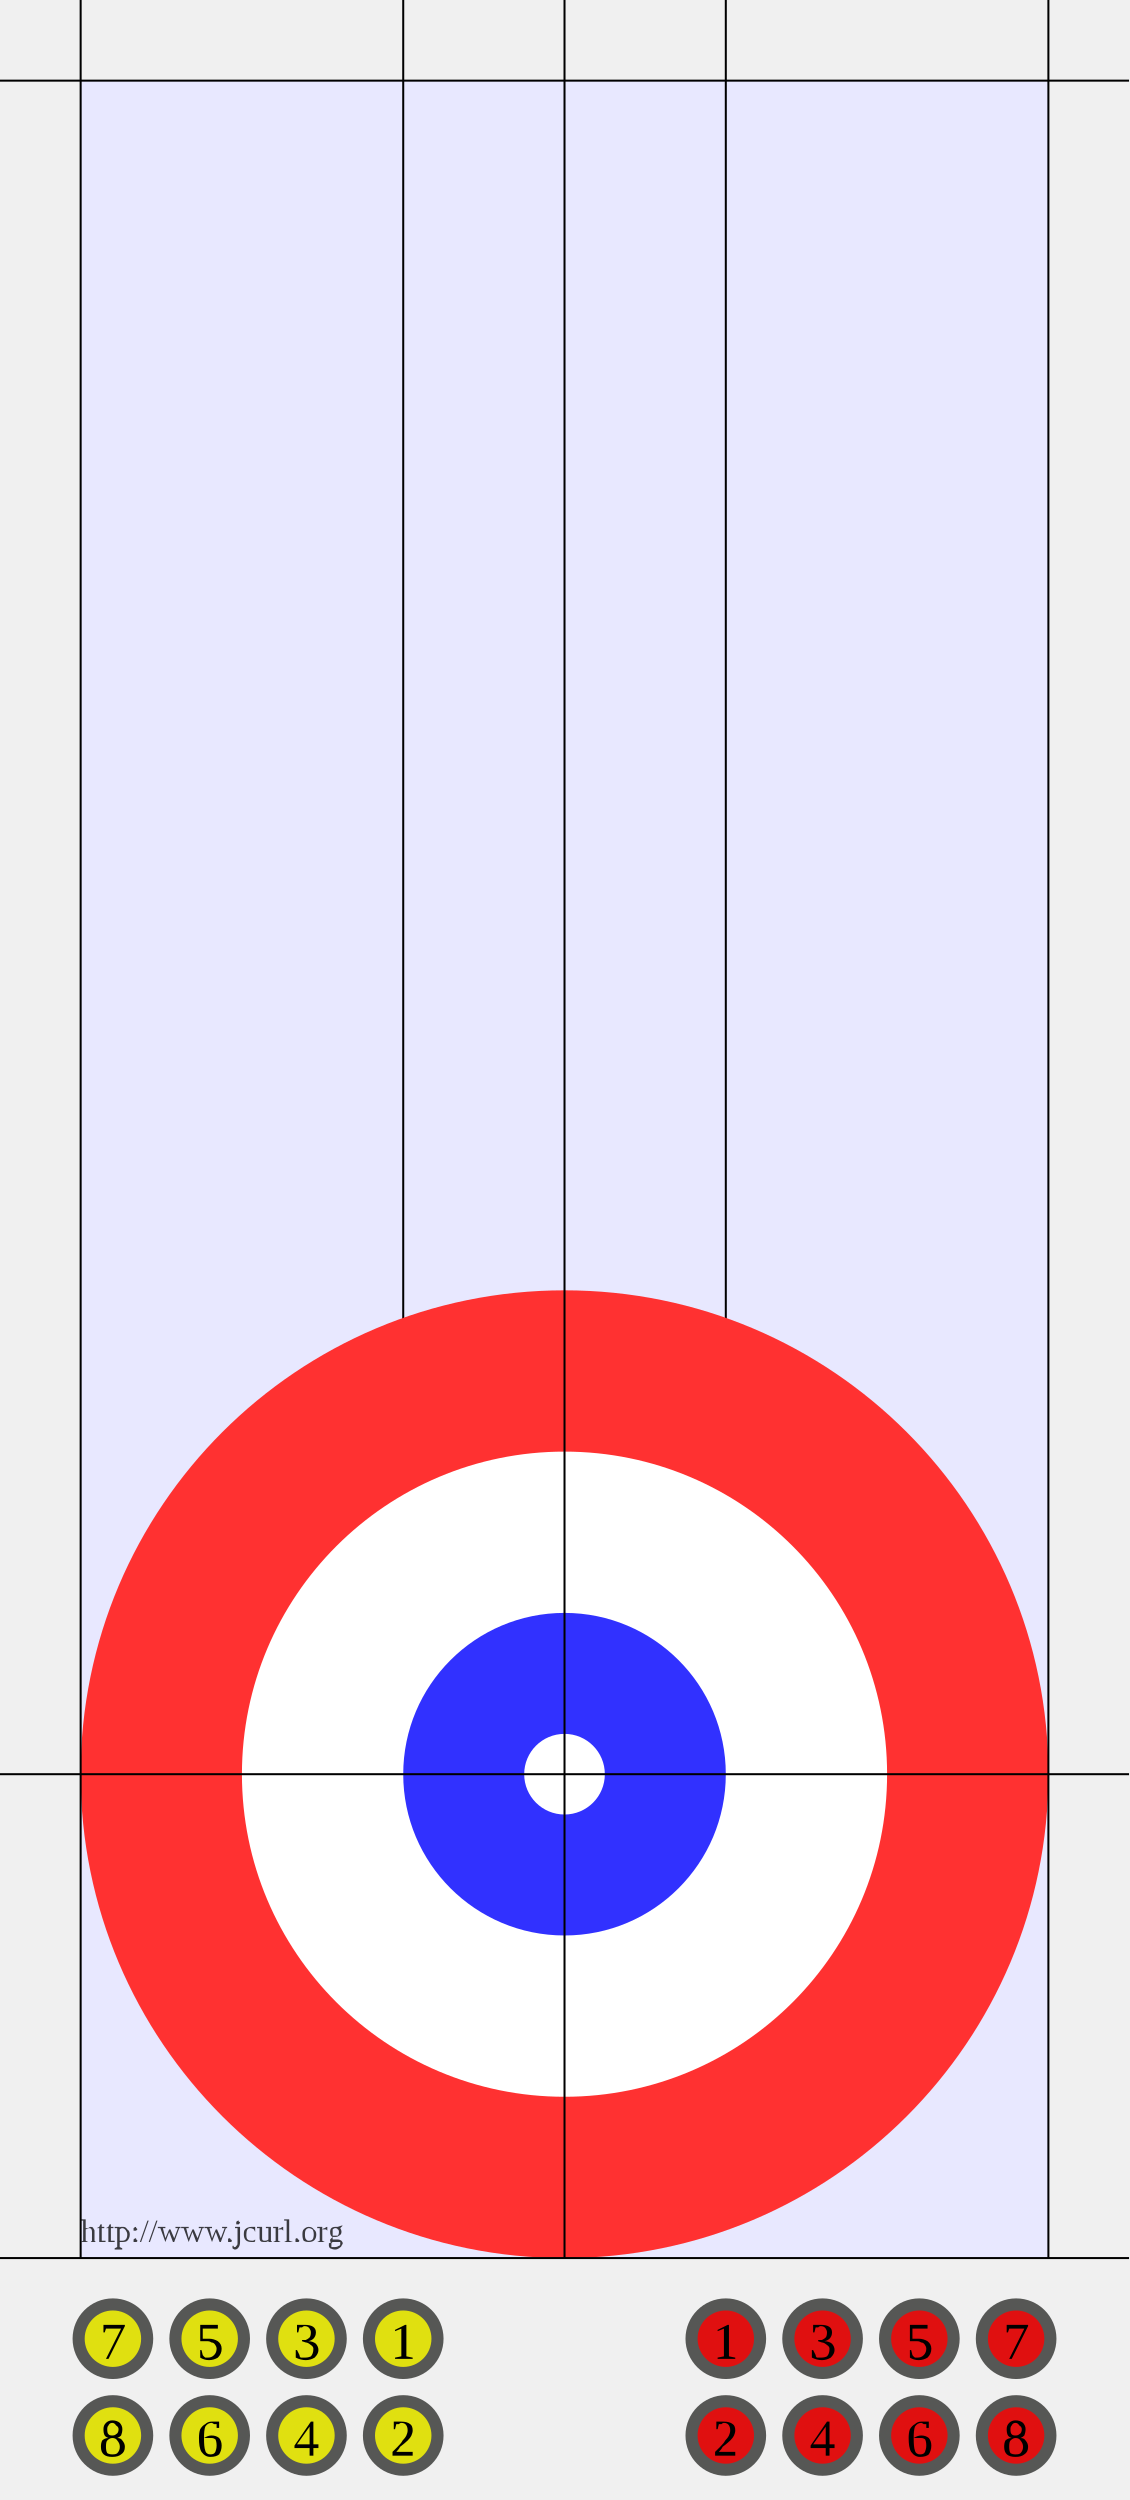
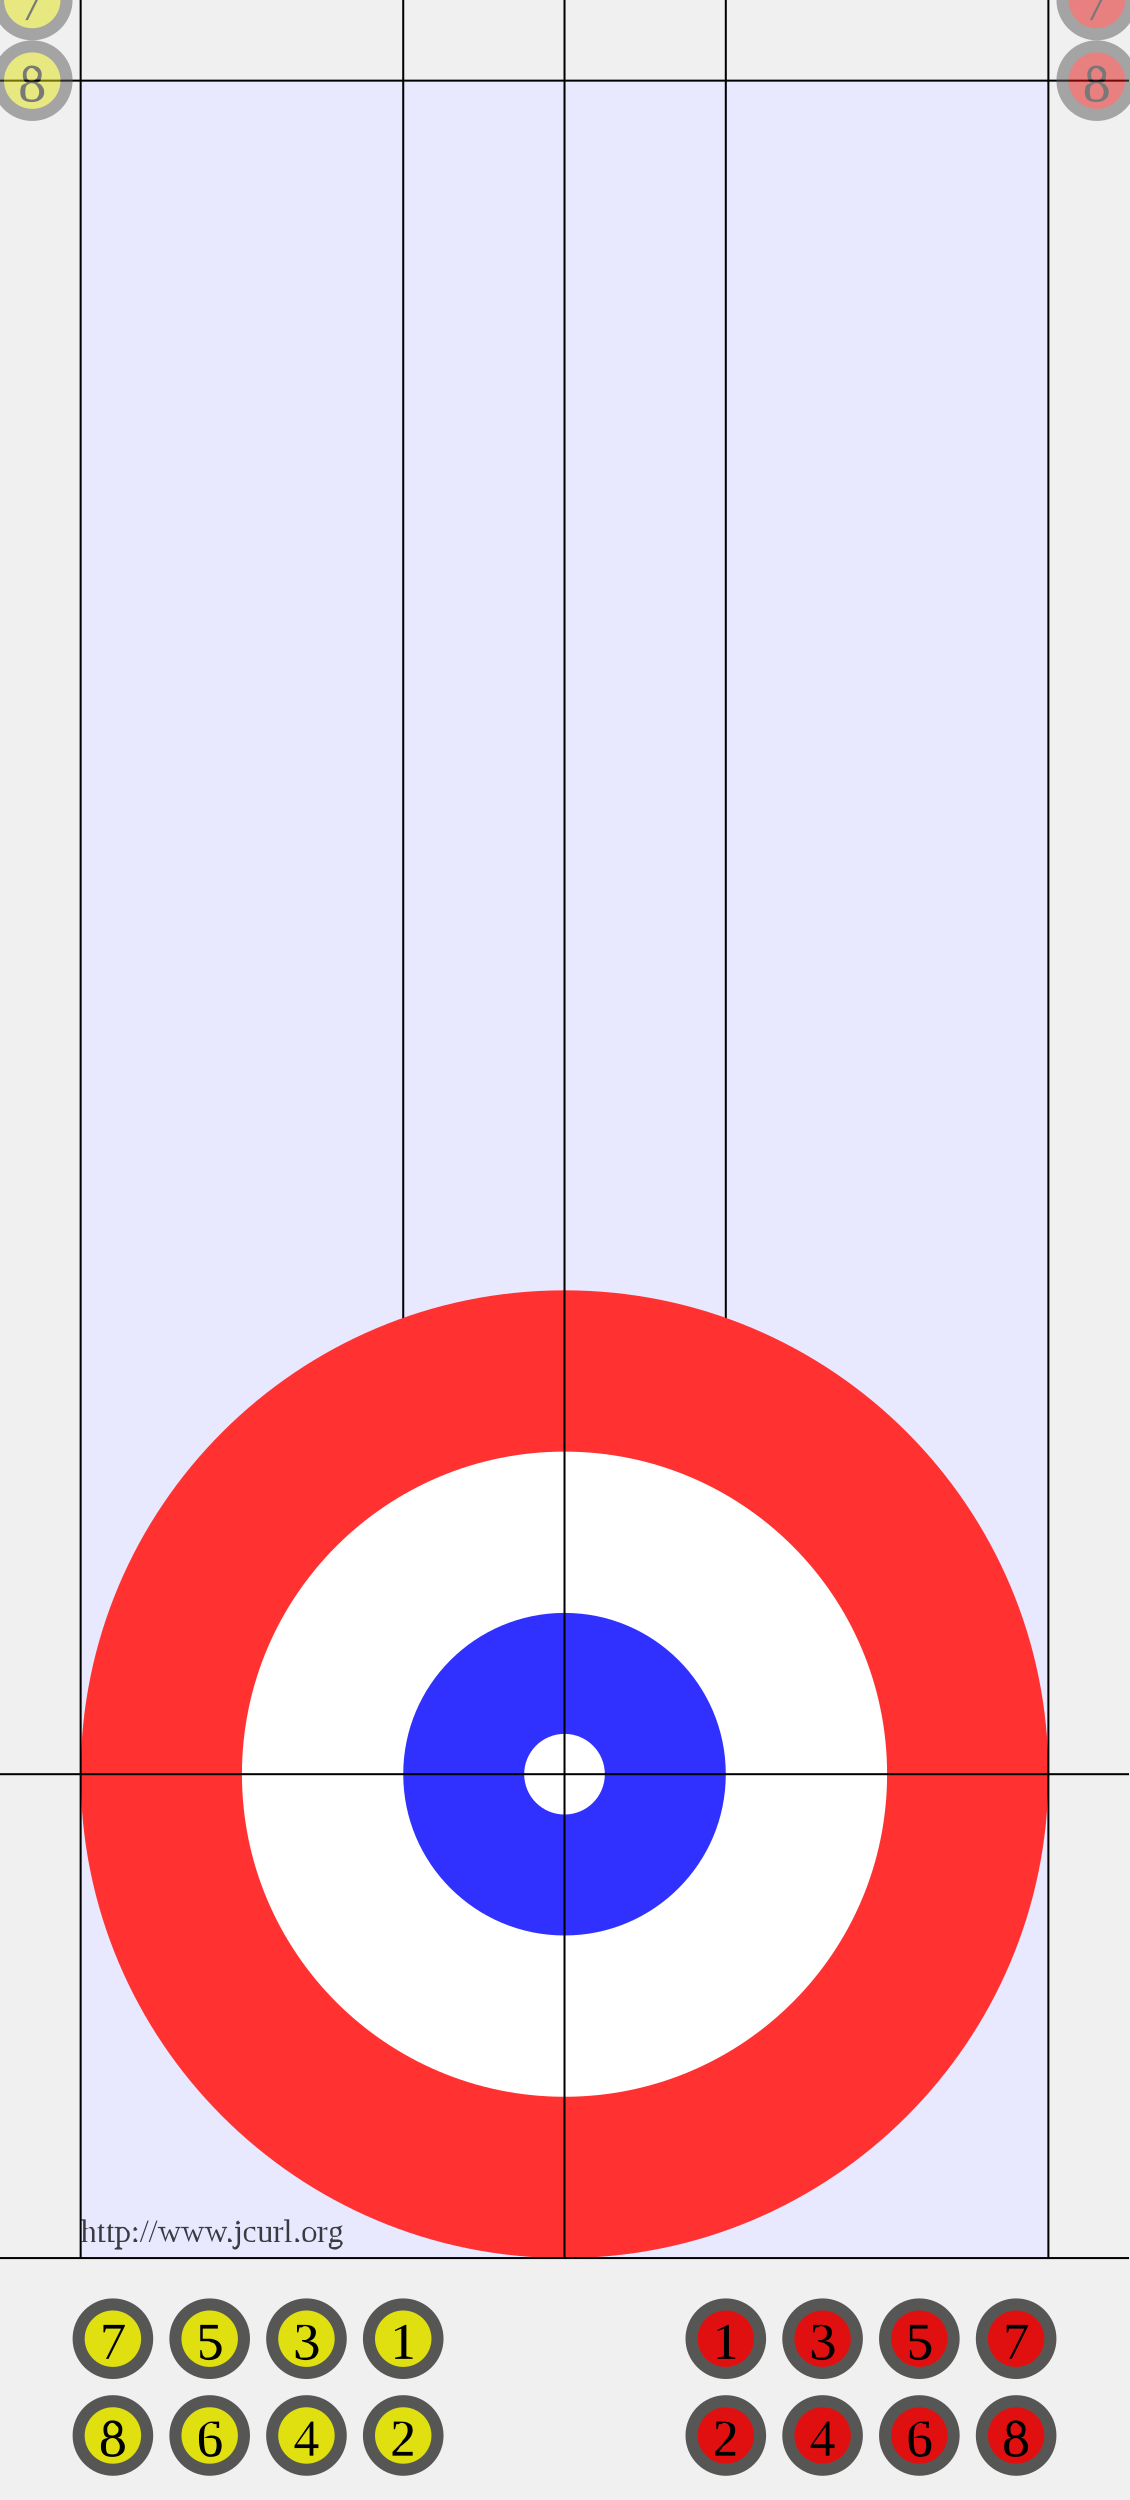
<svg xmlns="http://www.w3.org/2000/svg" xmlns:xlink="http://www.w3.org/1999/xlink" width="14ft" height="31ft" viewBox="-7 -22 14 31" version="1.1">
  <defs>
    <style type="text/css">
      .rock-dark { fill: #e01010; stroke: none }
      .rock-light { fill: #e0e010; stroke: none }
      .rock-granite { fill: #565755; stroke: none }
      .rock-number { fill: black; font-size: 0.65; alignment-baseline: central; text-anchor: middle }
      .circle-12 { fill: #ff3131; stroke: none }
      .circle-8 { fill: #ffffff; stroke: none }
      .circle-4 { fill: #3131ff; stroke: none }
      .circle-1 { fill: #ffffff; stroke: none }
      .line { stroke: black; stroke-width: 0.025 /* feet, world-coordinates */ }
      .ice-house { fill: #e8e8ff; stroke: none; }
      .watermark { fill: black; opacity: 0.75; font-size: 0.4; }
+       .ghost { opacity: 0.5; }
    </style>
-   </defs>
-   <g id="ice" transform="scale(1,-1)">
-     <g id="ice_markers">
+     <g id="ice">
      <rect class="ice-house" x="-6" y="0" width="12" height="21" />
      <line class="line" x1="-2" y1="-6" x2="-2" y2="93" />
      <line class="line" x1="2" y1="-6" x2="2" y2="93" />
      <rect class="ice-house" x="-6" y="-6" width="12" height="6" />
      <circle class="circle-12" r="6" />
      <circle class="circle-8" r="4" />
      <circle class="circle-4" r="2" />
      <circle class="circle-1" r="0.5" />
      <line class="line" x1="-7" y1="0" x2="7" y2="0" />
      <line class="line" x1="-7" y1="-6" x2="7" y2="-6" />
      <line class="line" x1="-7" y1="21" x2="7" y2="21" />
      <line class="line" x1="-7" y1="93" x2="7" y2="93" />
      <line class="line" x1="-0.5" y1="132" x2="0.5" y2="132" />
      <line class="line" x1="0" y1="-6" x2="0" y2="132" />
      <line class="line" x1="-6" y1="-6" x2="-6" y2="93" />
      <line class="line" x1="6" y1="-6" x2="6" y2="93" />
      <a xlink:href="http://www.jcurl.org" xlink:title="JCurl Homepage" xlink:show="new" transform="scale(1,-1)">
        <text class="watermark" x="-6" y="5.8">http://www.jcurl.org</text>
      </a>
    </g>
-     <g id="rock_light_all">
-       <g id="rock_light_1" transform="translate(-2, -7)">
-         <circle class="rock-granite" r="0.5" />
-         <circle class="rock-light" r="0.35" />
-         <g transform="scale(1,-1)">
-           <text class="rock-number" transform="translate(0,0.25)">1</text>
-         </g>
-       </g>
-       <g id="rock_light_2" transform="translate(-2, -8.2)">
-         <circle class="rock-granite" r="0.5" />
-         <circle class="rock-light" r="0.35" />
-         <g transform="scale(1,-1)">
-           <text class="rock-number" transform="translate(0,0.25)">2</text>
-         </g>
-       </g>
-       <g id="rock_light_3" transform="translate(-3.2, -7)">
-         <circle class="rock-granite" r="0.5" />
-         <circle class="rock-light" r="0.35" />
-         <g transform="scale(1,-1)">
-           <text class="rock-number" transform="translate(0,0.25)">3</text>
-         </g>
-       </g>
-       <g id="rock_light_4" transform="translate(-3.2, -8.2)">
-         <circle class="rock-granite" r="0.5" />
-         <circle class="rock-light" r="0.35" />
-         <g transform="scale(1,-1)">
-           <text class="rock-number" transform="translate(0,0.25)">4</text>
-         </g>
-       </g>
-       <g id="rock_light_5" transform="translate(-4.4, -7)">
-         <circle class="rock-granite" r="0.5" />
-         <circle class="rock-light" r="0.35" />
-         <g transform="scale(1,-1)">
-           <text class="rock-number" transform="translate(0,0.25)">5</text>
-         </g>
-       </g>
-       <g id="rock_light_6" transform="translate(-4.4, -8.2)">
-         <circle class="rock-granite" r="0.5" />
-         <circle class="rock-light" r="0.35" />
-         <g transform="scale(1,-1)">
-           <text class="rock-number" transform="translate(0,0.25)">6</text>
-         </g>
-       </g>
-       <g id="rock_light_7" transform="translate(-5.6, -7)">
-         <circle class="rock-granite" r="0.5" />
-         <circle class="rock-light" r="0.35" />
-         <g transform="scale(1,-1)">
-           <text class="rock-number" transform="translate(0,0.25)">7</text>
-         </g>
-       </g>
-       <g id="rock_light_8" transform="translate(-5.6, -8.2)">
-         <circle class="rock-granite" r="0.5" />
-         <circle class="rock-light" r="0.35" />
-         <g transform="scale(1,-1)">
-           <text class="rock-number" transform="translate(0,0.25)">8</text>
-         </g>
+     <g id="rock_body">
+       <circle class="rock-granite" r="0.5" />
+       <circle r="0.35" />
+     </g>
+     <g id="rock_1">
+       <use xlink:href="#rock_body" />
+       <g transform="scale(1,-1)">
+         <text class="rock-number" transform="translate(0,0.25)">1</text>
      </g>
    </g>
-     <g id="rock_dark_all">
-       <g id="rock_dark_1" transform="translate(2, -7)">
-         <circle class="rock-granite" r="0.5" />
-         <circle class="rock-dark" r="0.35" />
-         <g transform="scale(1,-1)">
-           <text class="rock-number" transform="translate(0,0.25)">1</text>
-         </g>
-       </g>
-       <g id="rock_dark_2" transform="translate(2, -8.2)">
-         <circle class="rock-granite" r="0.5" />
-         <circle class="rock-dark" r="0.35" />
-         <g transform="scale(1,-1)">
-           <text class="rock-number" transform="translate(0,0.25)">2</text>
-         </g>
-       </g>
-       <g id="rock_dark_3" transform="translate(3.2, -7)">
-         <circle class="rock-granite" r="0.5" />
-         <circle class="rock-dark" r="0.35" />
-         <g transform="scale(1,-1)">
-           <text class="rock-number" transform="translate(0,0.25)">3</text>
-         </g>
-       </g>
-       <g id="rock_dark_4" transform="translate(3.2, -8.2)">
-         <circle class="rock-granite" r="0.5" />
-         <circle class="rock-dark" r="0.35" />
-         <g transform="scale(1,-1)">
-           <text class="rock-number" transform="translate(0,0.25)">4</text>
-         </g>
-       </g>
-       <g id="rock_dark_5" transform="translate(4.4, -7)">
-         <circle class="rock-granite" r="0.5" />
-         <circle class="rock-dark" r="0.35" />
-         <g transform="scale(1,-1)">
-           <text class="rock-number" transform="translate(0,0.25)">5</text>
-         </g>
-       </g>
-       <g id="rock_dark_6" transform="translate(4.4, -8.2)">
-         <circle class="rock-granite" r="0.5" />
-         <circle class="rock-dark" r="0.35" />
-         <g transform="scale(1,-1)">
-           <text class="rock-number" transform="translate(0,0.25)">6</text>
-         </g>
-       </g>
-       <g id="rock_dark_7" transform="translate(5.6, -7)">
-         <circle class="rock-granite" r="0.5" />
-         <circle class="rock-dark" r="0.35" />
-         <g transform="scale(1,-1)">
-           <text class="rock-number" transform="translate(0,0.25)">7</text>
-         </g>
-       </g>
-       <g id="rock_dark_8" transform="translate(5.6, -8.2)">
-         <circle class="rock-granite" r="0.5" />
-         <circle class="rock-dark" r="0.35" />
-         <g transform="scale(1,-1)">
-           <text class="rock-number" transform="translate(0,0.25)">8</text>
-         </g>
+     <g id="rock_2">
+       <use xlink:href="#rock_body" />
+       <g transform="scale(1,-1)">
+         <text class="rock-number" transform="translate(0,0.25)">2</text>
      </g>
    </g>
+     <g id="rock_3">
+       <use xlink:href="#rock_body" />
+       <g transform="scale(1,-1)">
+         <text class="rock-number" transform="translate(0,0.25)">3</text>
+       </g>
+     </g>
+     <g id="rock_4">
+       <use xlink:href="#rock_body" />
+       <g transform="scale(1,-1)">
+         <text class="rock-number" transform="translate(0,0.25)">4</text>
+       </g>
+     </g>
+     <g id="rock_5">
+       <use xlink:href="#rock_body" />
+       <g transform="scale(1,-1)">
+         <text class="rock-number" transform="translate(0,0.25)">5</text>
+       </g>
+     </g>
+     <g id="rock_6">
+       <use xlink:href="#rock_body" />
+       <g transform="scale(1,-1)">
+         <text class="rock-number" transform="translate(0,0.25)">6</text>
+       </g>
+     </g>
+     <g id="rock_7">
+       <use xlink:href="#rock_body" />
+       <g transform="scale(1,-1)">
+         <text class="rock-number" transform="translate(0,0.25)">7</text>
+       </g>
+     </g>
+     <g id="rock_8">
+       <use xlink:href="#rock_body" />
+       <g transform="scale(1,-1)">
+         <text class="rock-number" transform="translate(0,0.25)">8</text>
+       </g>
+     </g>
+   </defs>
+   <g transform="scale(1,-1)">
+     <use xlink:href="#ice" />
+     <use xlink:href="#rock_1" class="rock-light" x="-2.0" y="-7.0" />
+     <use xlink:href="#rock_2" class="rock-light" x="-2.0" y="-8.2" />
+     <use xlink:href="#rock_3" class="rock-light" x="-3.2" y="-7.0" />
+     <use xlink:href="#rock_4" class="rock-light" x="-3.2" y="-8.2" />
+     <use xlink:href="#rock_5" class="rock-light" x="-4.4" y="-7.0" />
+     <use xlink:href="#rock_6" class="rock-light" x="-4.4" y="-8.2" />
+     <use xlink:href="#rock_7" class="rock-light" x="-5.6" y="-7.0" />
+     <use xlink:href="#rock_8" class="rock-light" x="-5.6" y="-8.2" />
+     <use xlink:href="#rock_1" class="rock-dark" x="2.0" y="-7.0" />
+     <use xlink:href="#rock_2" class="rock-dark" x="2.0" y="-8.2" />
+     <use xlink:href="#rock_3" class="rock-dark" x="3.2" y="-7.0" />
+     <use xlink:href="#rock_4" class="rock-dark" x="3.2" y="-8.2" />
+     <use xlink:href="#rock_5" class="rock-dark" x="4.4" y="-7.0" />
+     <use xlink:href="#rock_6" class="rock-dark" x="4.4" y="-8.2" />
+     <use xlink:href="#rock_7" class="rock-dark" x="5.6" y="-7.0" />
+     <use xlink:href="#rock_8" class="rock-dark" x="5.6" y="-8.2" />
+     <use xlink:href="#rock_1" class="rock-light ghost" x="-6.6" y="28.0" />
+     <use xlink:href="#rock_2" class="rock-light ghost" x="-6.6" y="27.0" />
+     <use xlink:href="#rock_3" class="rock-light ghost" x="-6.6" y="26.0" />
+     <use xlink:href="#rock_4" class="rock-light ghost" x="-6.6" y="25.0" />
+     <use xlink:href="#rock_5" class="rock-light ghost" x="-6.6" y="24.0" />
+     <use xlink:href="#rock_6" class="rock-light ghost" x="-6.6" y="23.0" />
+     <use xlink:href="#rock_7" class="rock-light ghost" x="-6.6" y="22.0" />
+     <use xlink:href="#rock_8" class="rock-light ghost" x="-6.6" y="21.0" />
+     <use xlink:href="#rock_1" class="rock-dark ghost" x="6.6" y="28.0" />
+     <use xlink:href="#rock_2" class="rock-dark ghost" x="6.6" y="27.0" />
+     <use xlink:href="#rock_3" class="rock-dark ghost" x="6.6" y="26.0" />
+     <use xlink:href="#rock_4" class="rock-dark ghost" x="6.6" y="25.0" />
+     <use xlink:href="#rock_5" class="rock-dark ghost" x="6.6" y="24.0" />
+     <use xlink:href="#rock_6" class="rock-dark ghost" x="6.6" y="23.0" />
+     <use xlink:href="#rock_7" class="rock-dark ghost" x="6.6" y="22.0" />
+     <use xlink:href="#rock_8" class="rock-dark ghost" x="6.6" y="21.0" />
  </g>
</svg>
